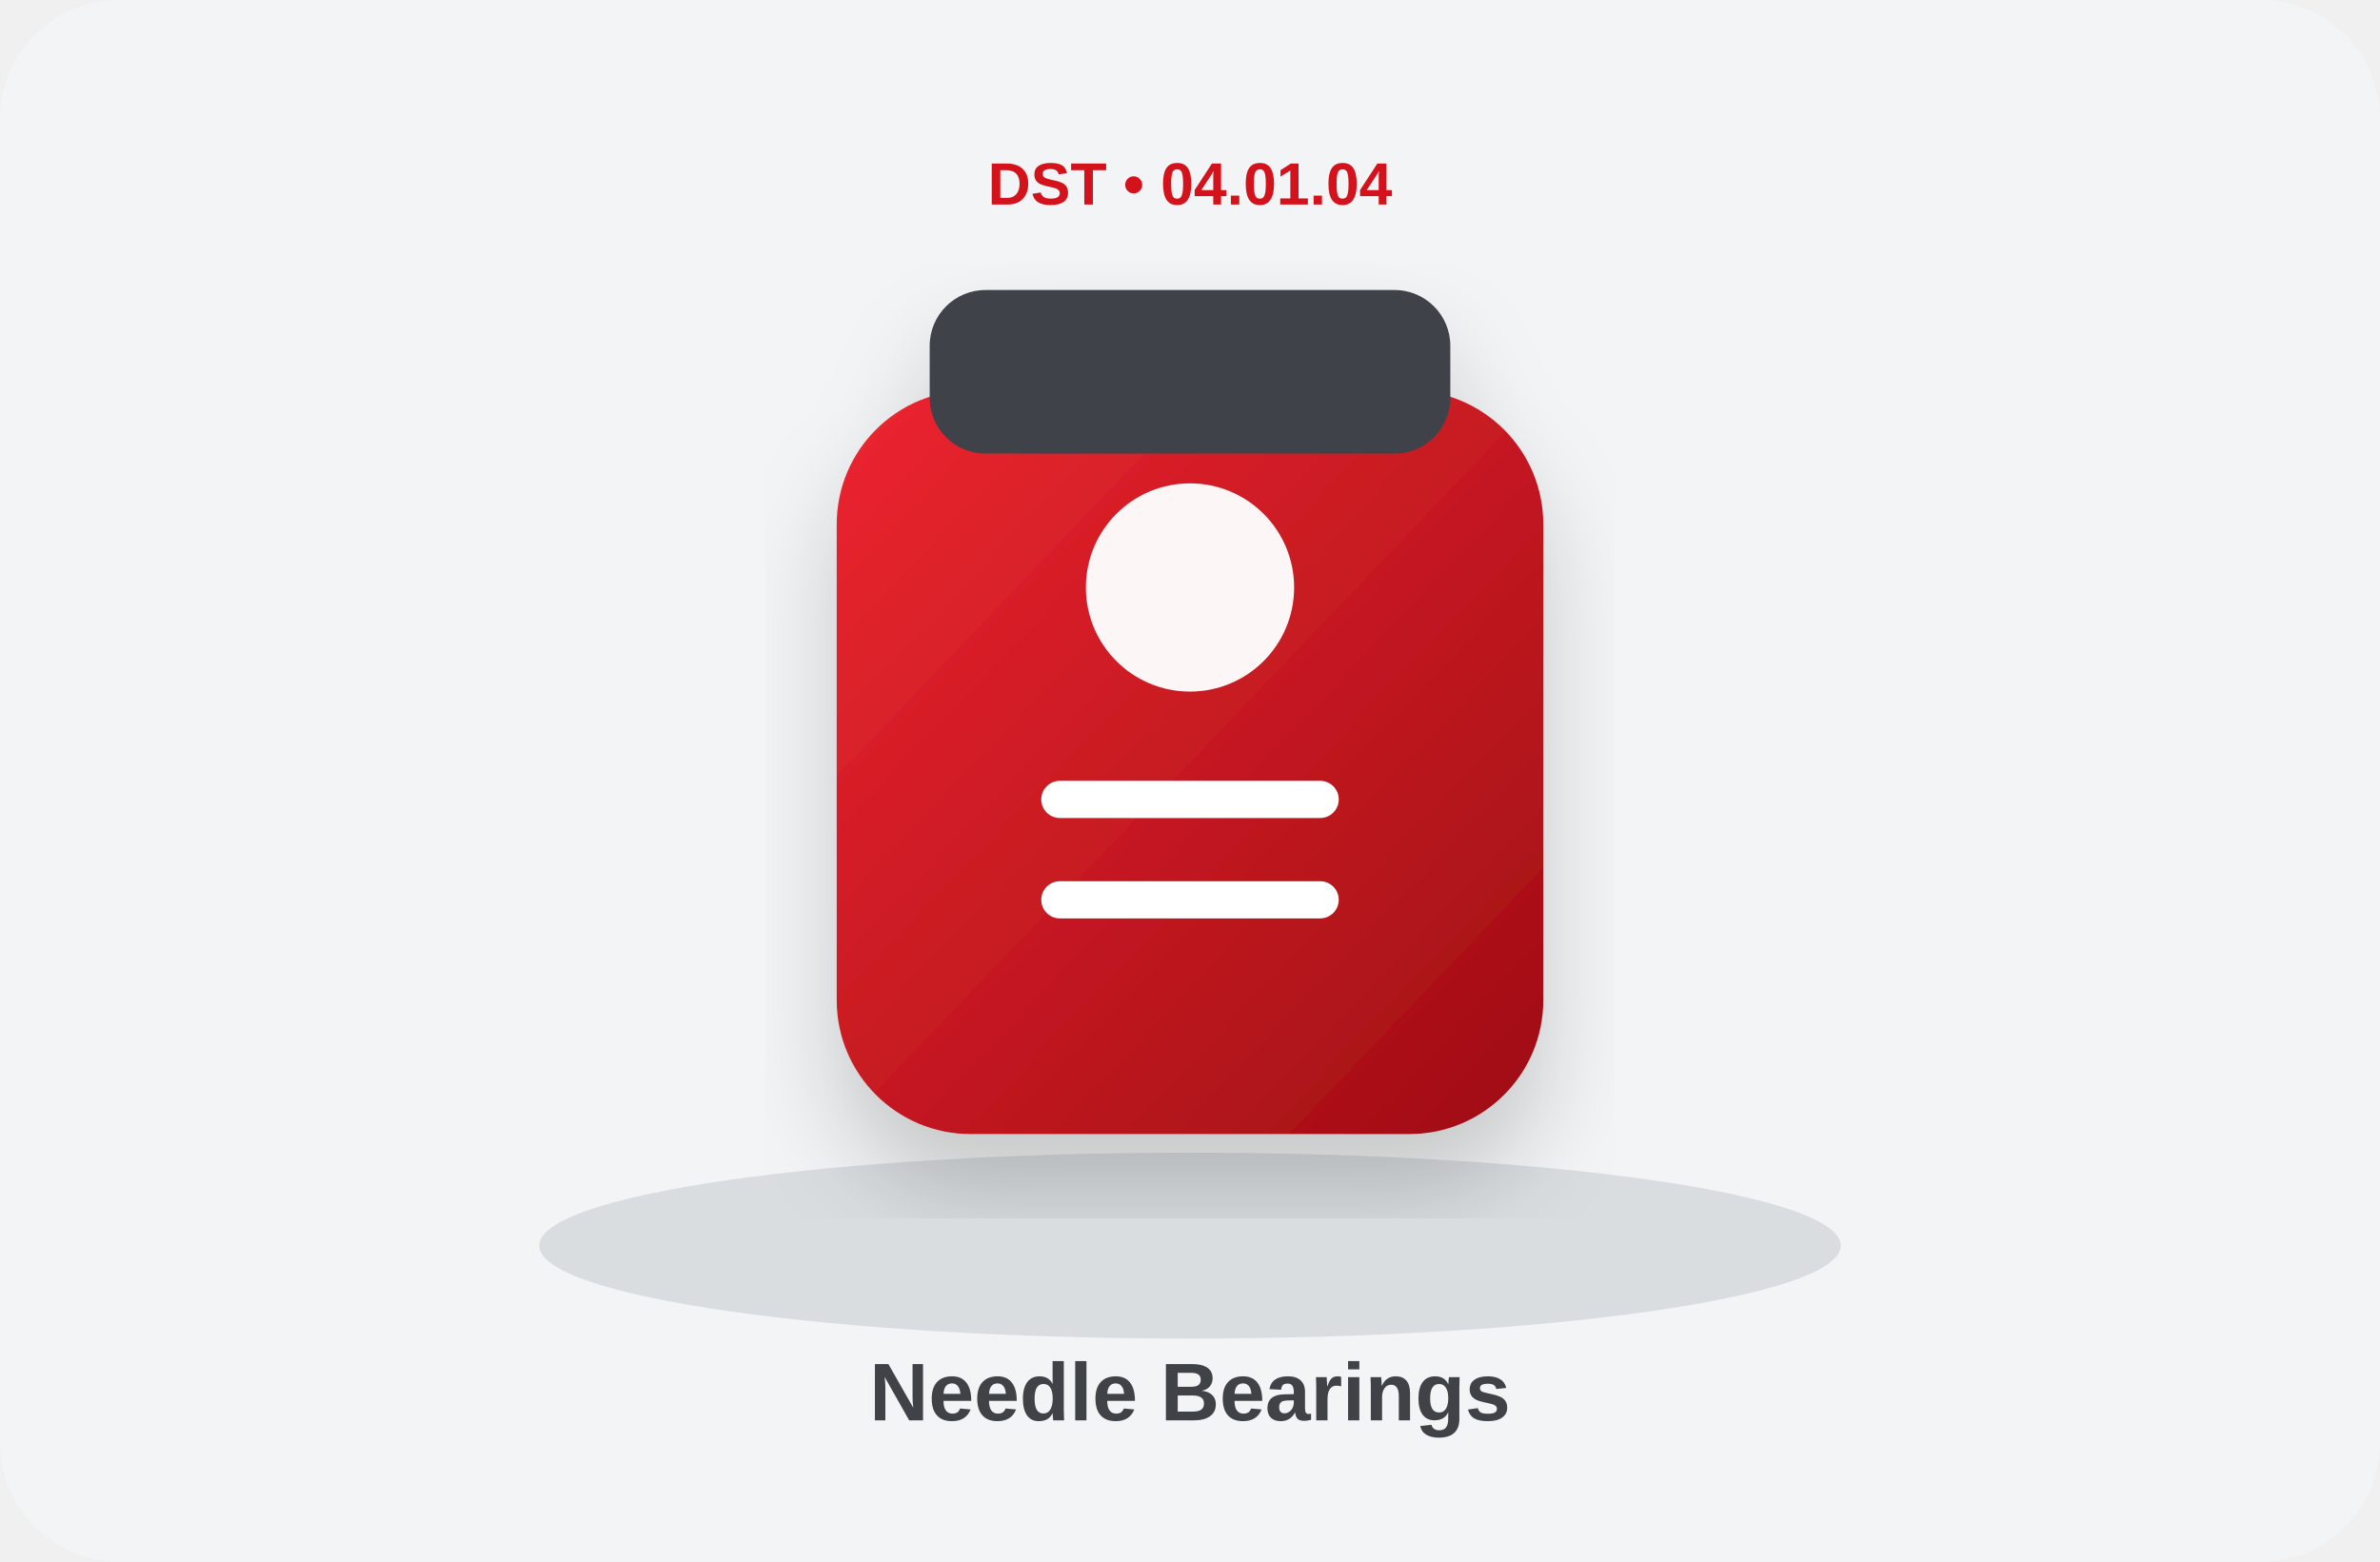
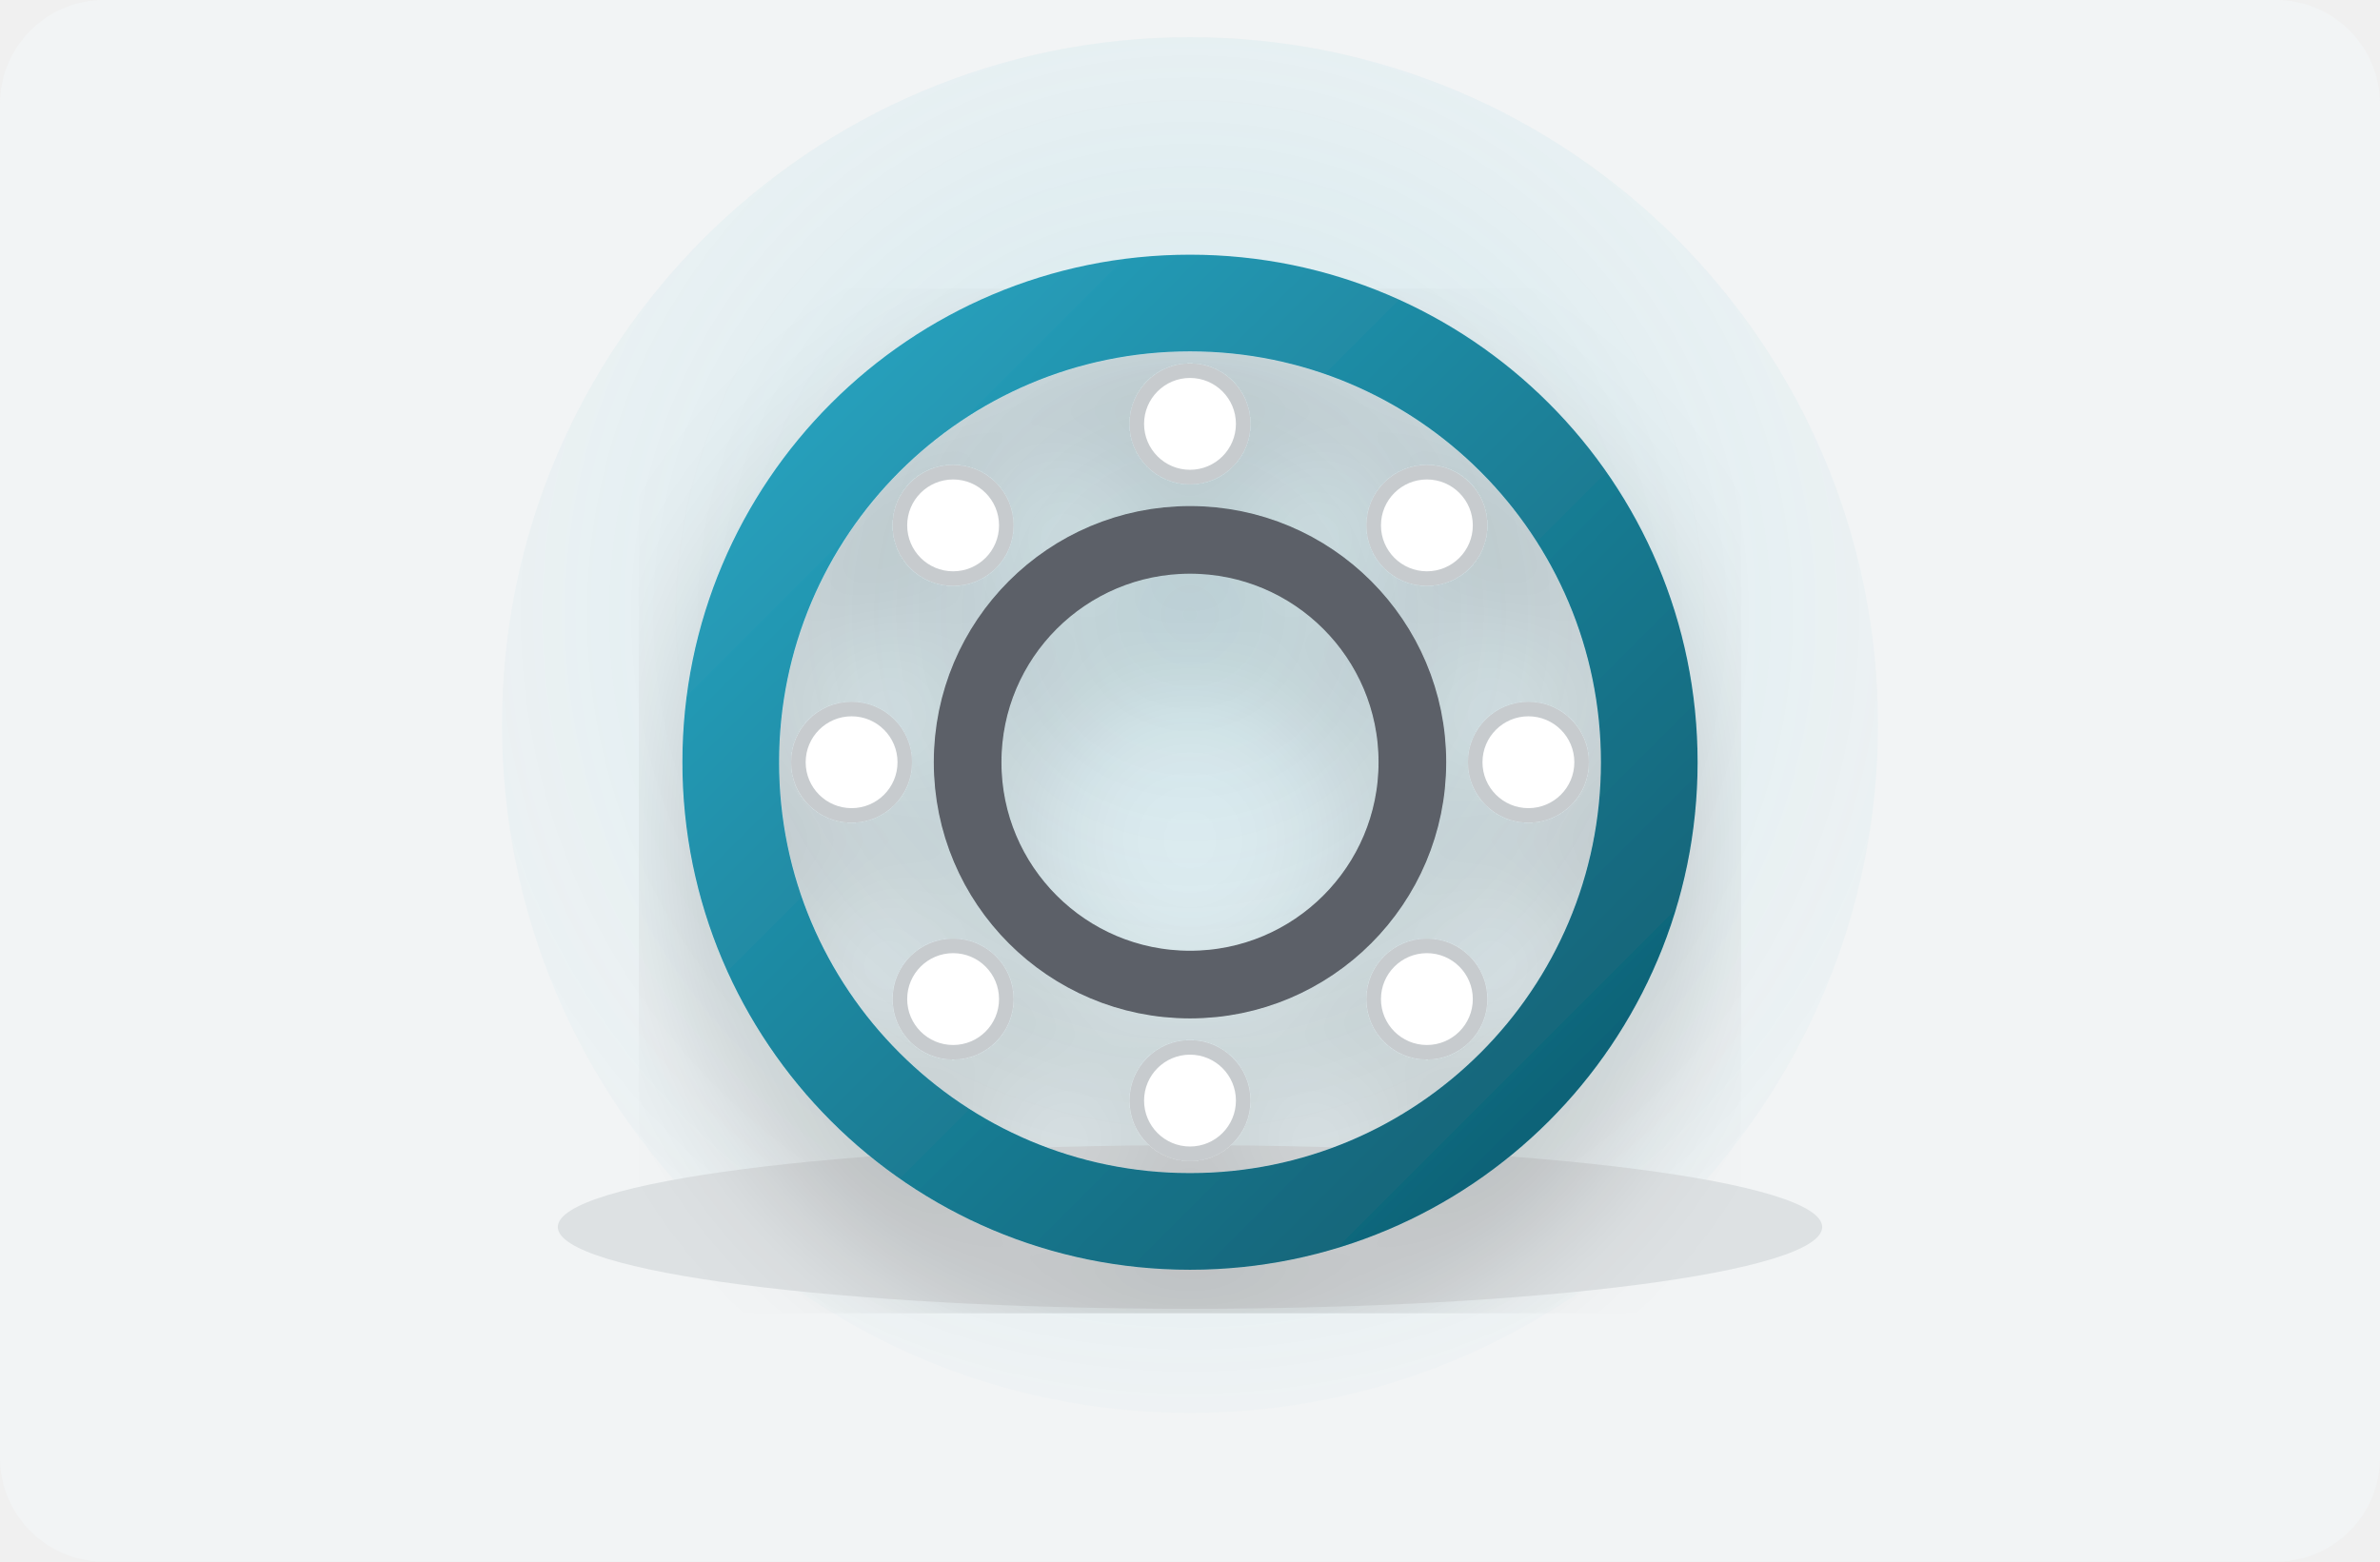
<svg xmlns="http://www.w3.org/2000/svg" viewBox="0 0 640 420">
  <defs>
    <linearGradient id="g" x1="0" y1="0" x2="1" y2="1">
-       <stop stop-color="#ed2630" />
-       <stop offset="1" stop-color="#9e0d14" />
+       <stop stop-color="#2aa7c4" />
+       <stop offset="1" stop-color="#0d5b6e" />
+     </linearGradient>
+     <radialGradient id="bg" cx="50%" cy="42%" r="65%">
+       <stop offset="0%" stop-color="#2aa7c4" stop-opacity=".16" />
+       <stop offset="100%" stop-color="#2aa7c4" stop-opacity="0" />
+     </radialGradient>
+     <linearGradient id="hl" x1="0" y1="0" x2="0" y2="1">
+       <stop stop-color="#ffffff" stop-opacity=".55" />
+       <stop offset="1" stop-color="#ffffff" stop-opacity="0" />
    </linearGradient>
    <filter id="sh">
-       <feDropShadow dx="0" dy="15" stdDeviation="13" flood-opacity=".18" />
+       <feDropShadow dx="0" dy="16" stdDeviation="14" flood-opacity=".2" />
    </filter>
  </defs>
-   <rect width="640" height="420" rx="32" fill="#f2f4f5" />
-   <ellipse cx="320" cy="335" rx="175" ry="25" fill="#d9dde0" />
-   <g filter="url(#sh)">
-     <rect x="225" y="105" width="190" height="200" rx="36" fill="url(#g)" />
-     <rect x="250" y="78" width="140" height="44" rx="15" fill="#3f4348" />
-     <circle cx="320" cy="158" r="28" fill="#fff" opacity=".96" />
-     <path d="M285 215h70M285 242h70" stroke="#fff" stroke-width="10" stroke-linecap="round" />
+   <rect width="640" height="420" rx="28" fill="#f2f4f5" />
+   <circle cx="320" cy="195" r="185" fill="url(#bg)" />
+   <ellipse cx="320" cy="330" rx="170" ry="22" fill="#dde1e3" />
+   <g transform="translate(320,205) scale(1.3) translate(-320,-205)">
+     <g filter="url(#sh)">
+       <circle cx="320" cy="205" r="95" fill="none" stroke="url(#g)" stroke-width="20" />
+       <circle cx="320" cy="205" r="46" fill="none" stroke="#5b6167" stroke-width="14" />
+       <circle cx="390" cy="205" r="11" fill="#fff" stroke="#c7cbce" stroke-width="3" />
+       <circle cx="369" cy="254" r="11" fill="#fff" stroke="#c7cbce" stroke-width="3" />
+       <circle cx="320" cy="275" r="11" fill="#fff" stroke="#c7cbce" stroke-width="3" />
+       <circle cx="271" cy="254" r="11" fill="#fff" stroke="#c7cbce" stroke-width="3" />
+       <circle cx="250" cy="205" r="11" fill="#fff" stroke="#c7cbce" stroke-width="3" />
+       <circle cx="271" cy="156" r="11" fill="#fff" stroke="#c7cbce" stroke-width="3" />
+       <circle cx="320" cy="135" r="11" fill="#fff" stroke="#c7cbce" stroke-width="3" />
+       <circle cx="369" cy="156" r="11" fill="#fff" stroke="#c7cbce" stroke-width="3" />
+     </g>
  </g>
-   <text x="320" y="55" text-anchor="middle" font-family="Arial" font-size="16" font-weight="800" fill="#d4121c">DST • 04.01.04</text>
-   <text x="320" y="382" text-anchor="middle" font-family="Arial" font-size="22" font-weight="700" fill="#3f4348">Needle Bearings</text>
</svg>
